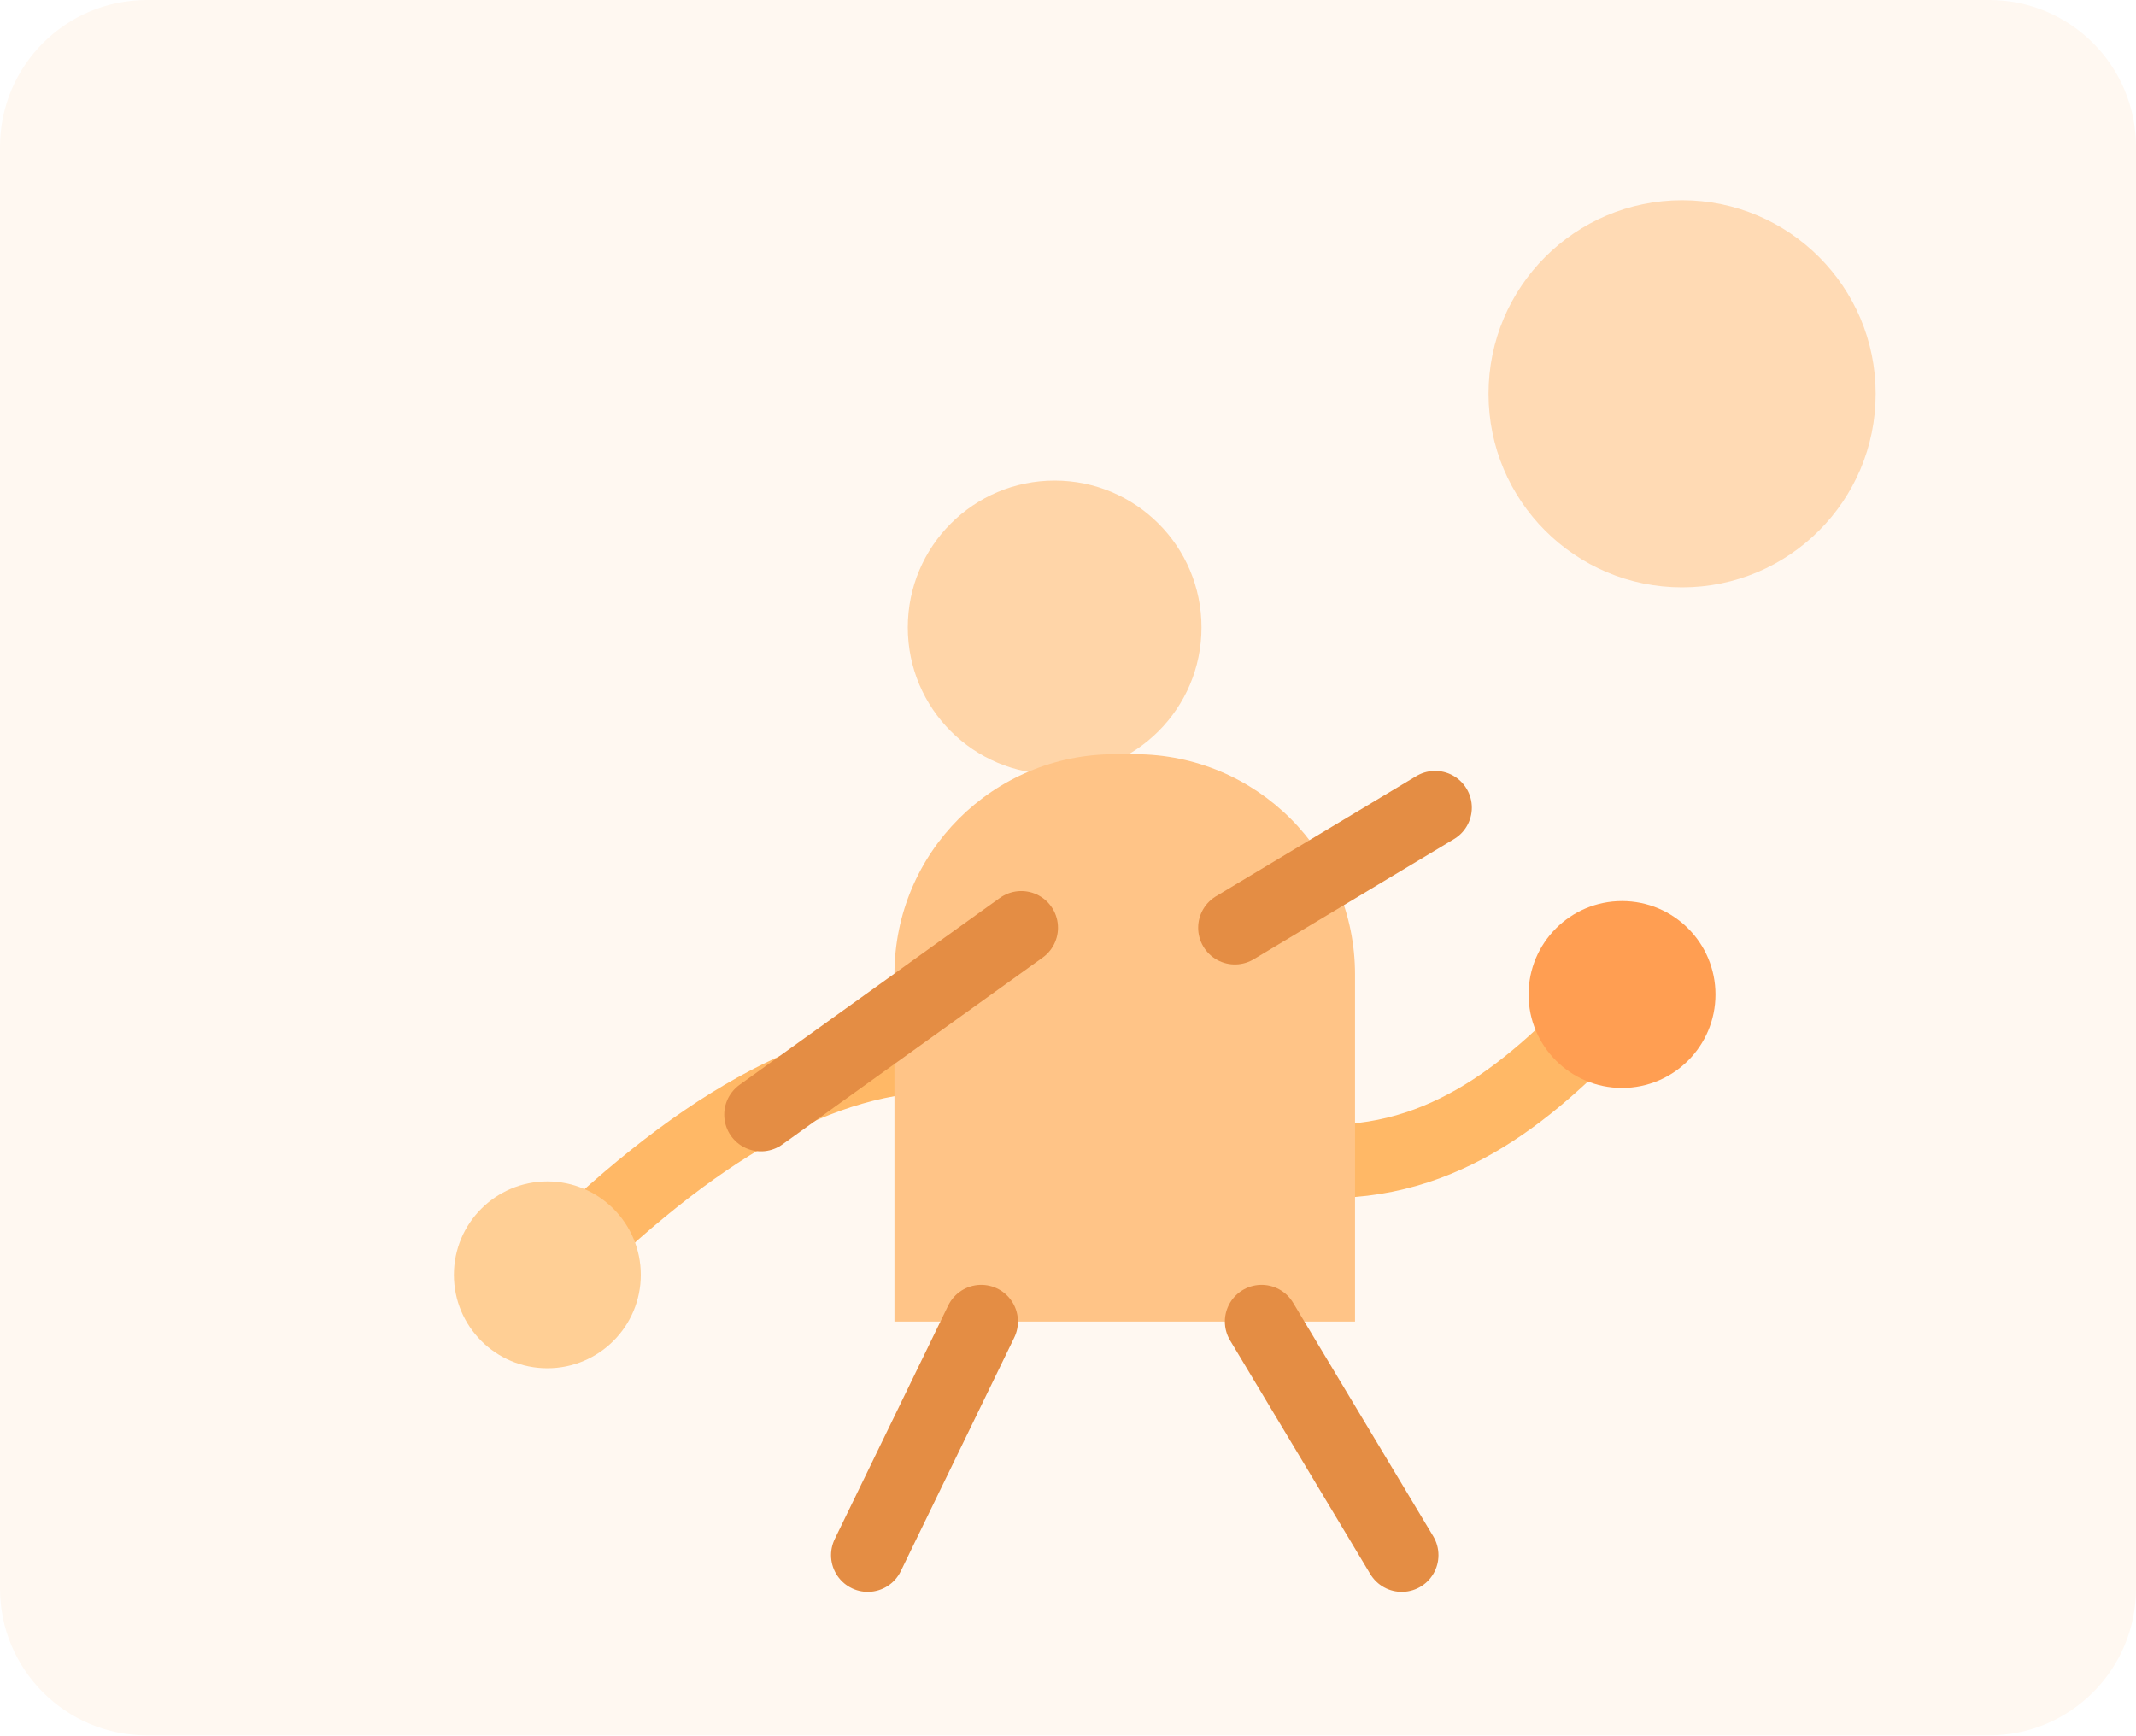
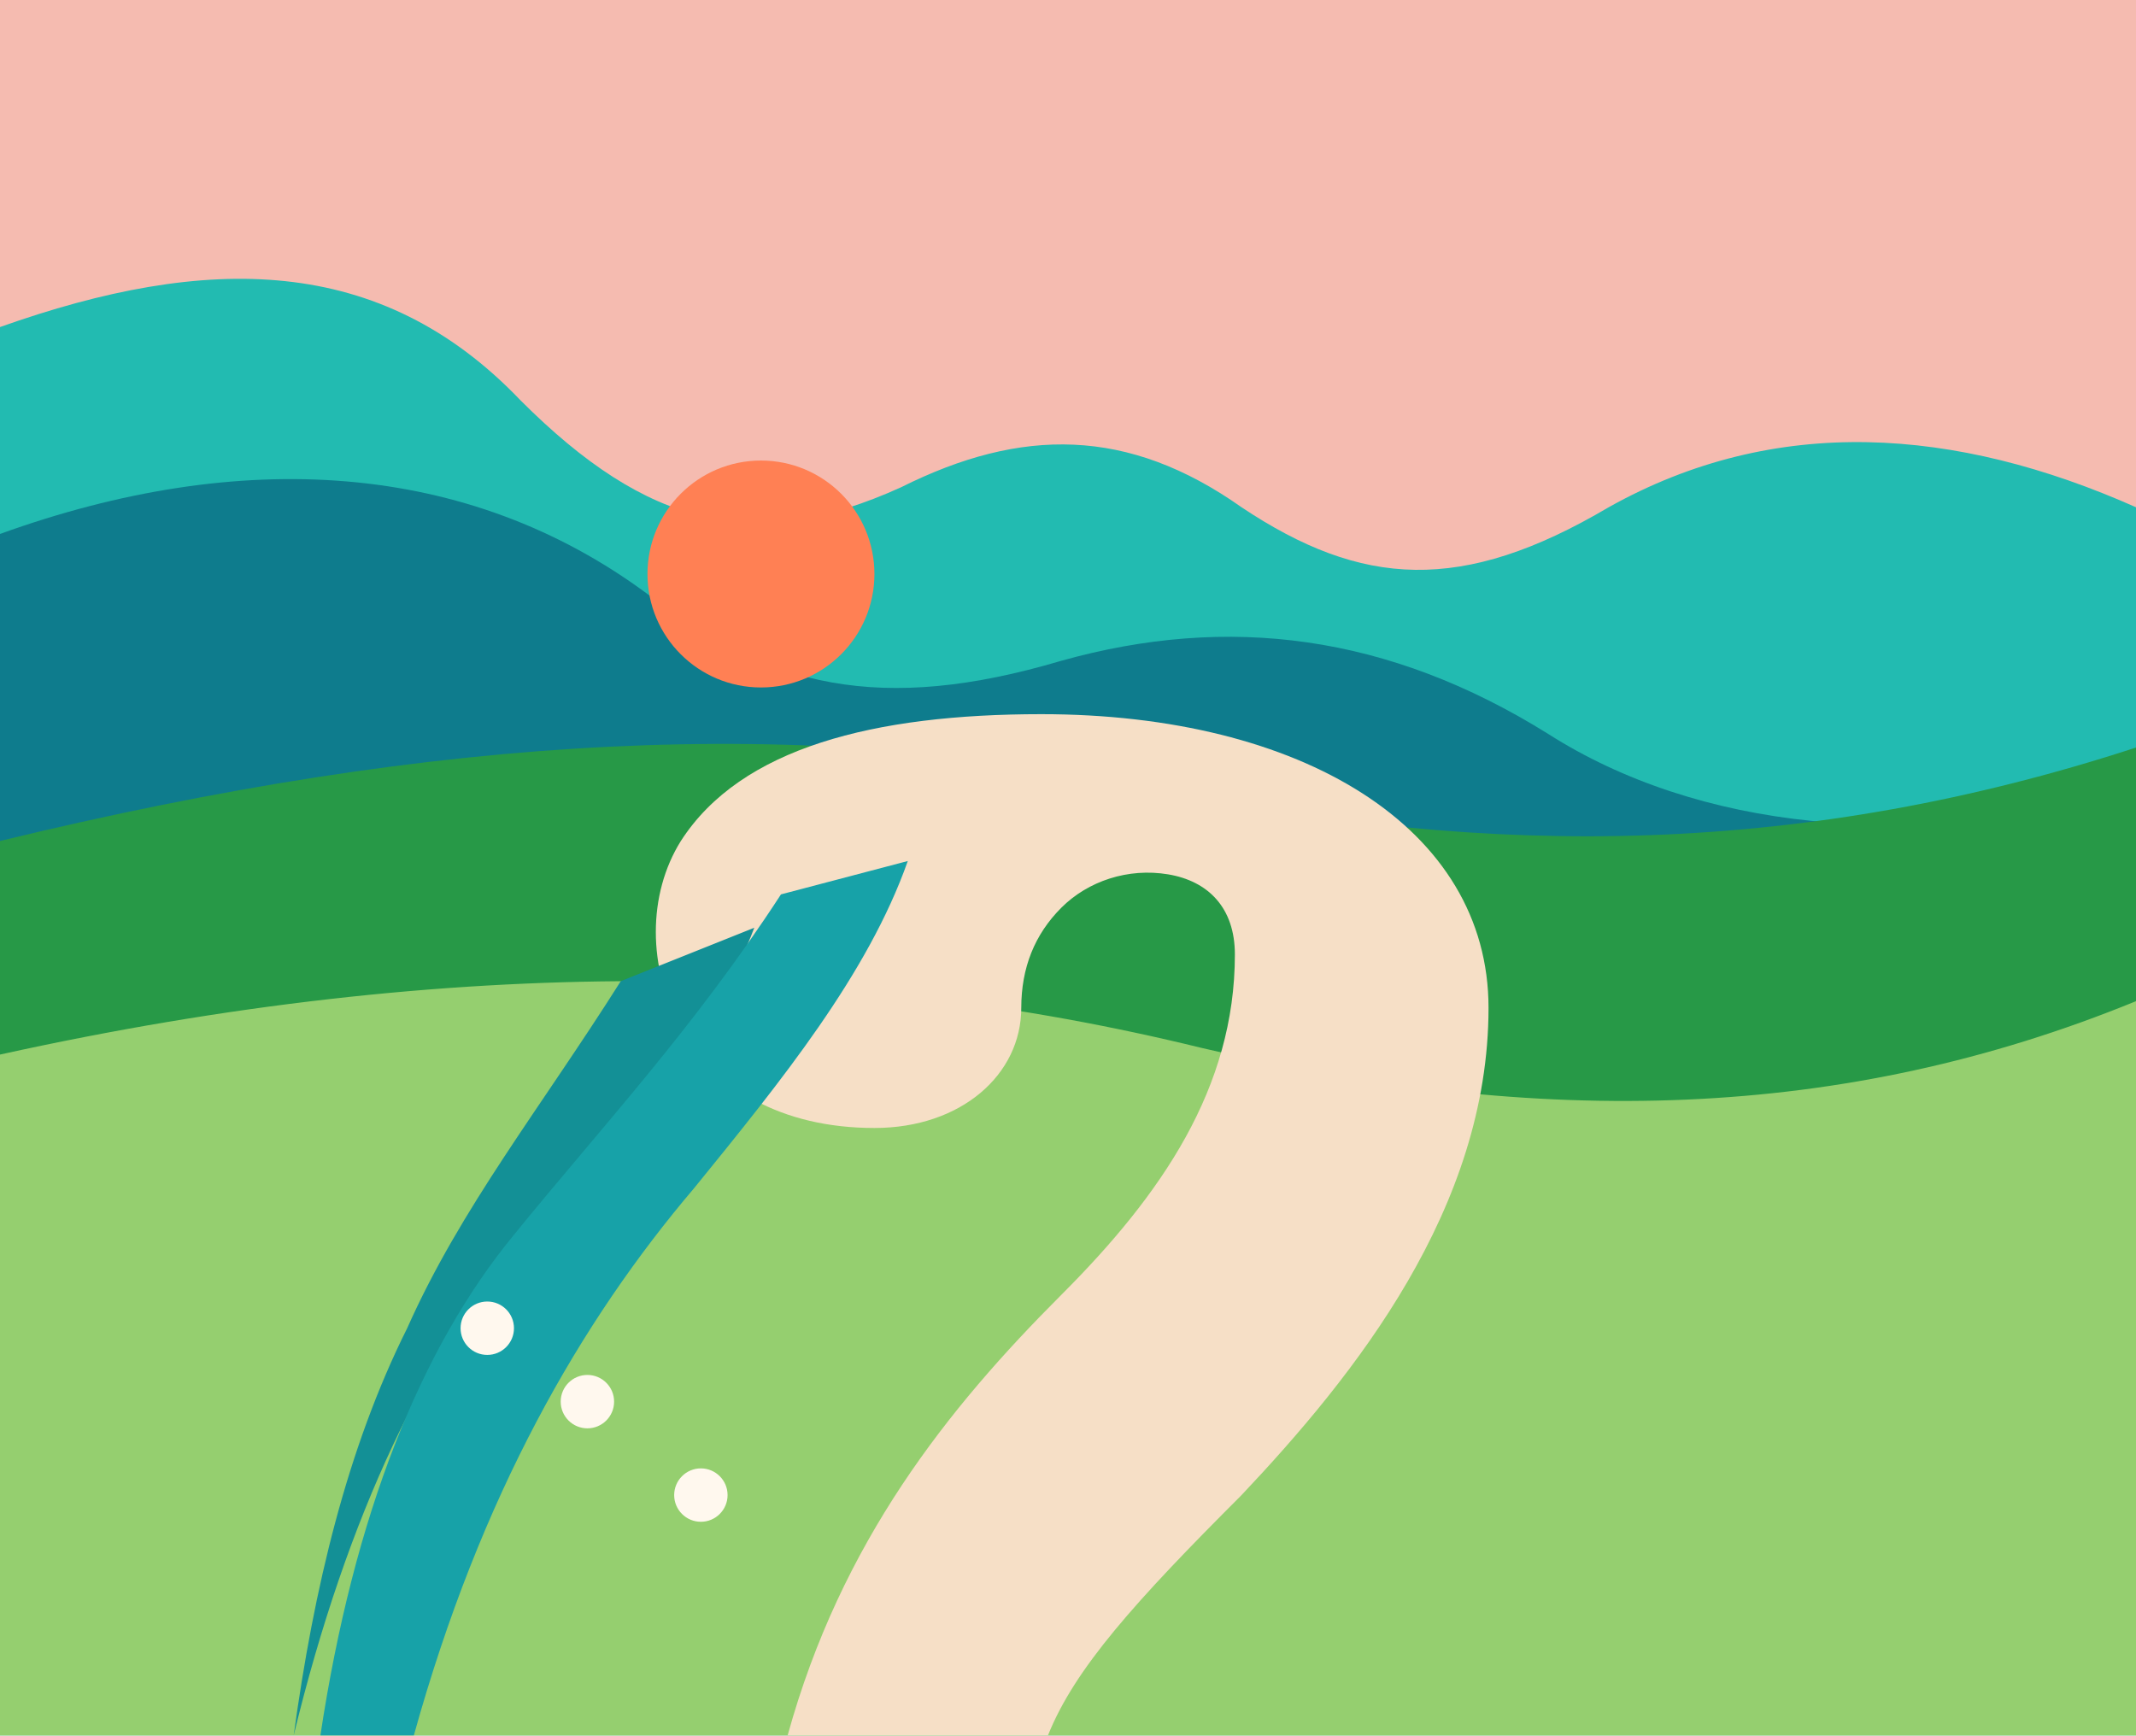
<svg xmlns="http://www.w3.org/2000/svg" width="640" height="520" viewBox="0 0 640 520" fill="none">
-   <rect width="640" height="520" rx="44" fill="#FFF8F1" />
-   <circle cx="504" cy="118" r="58" fill="#FFDAB4" />
-   <path d="M164 382C208 338 246 316 284 316C326 316 362 348 398 348C436 348 462 324 486 298" stroke="#FFB866" stroke-width="22" stroke-linecap="round" />
-   <circle cx="164" cy="382" r="28" fill="#FFCF95" />
-   <circle cx="486" cy="298" r="28" fill="#FF9E52" />
-   <circle cx="316" cy="188" r="44" fill="#FFD5A8" />
-   <path d="M268 292C268 255.49 297.49 226 334 226H340C376.51 226 406 255.49 406 292V396H268V292Z" fill="#FFC487" />
-   <path d="M294 396L260 466" stroke="#E48D44" stroke-width="22" stroke-linecap="round" />
-   <path d="M378 396L420 466" stroke="#E48D44" stroke-width="22" stroke-linecap="round" />
-   <path d="M306 278L228 334" stroke="#E48D44" stroke-width="22" stroke-linecap="round" />
-   <path d="M370 278L430 242" stroke="#E48D44" stroke-width="22" stroke-linecap="round" />
+   <rect width="640" height="520" rx="44" fill="#FCF3E9" />
+   <path d="M0 0H640V214C584 198 522 188 430 188C302 188 182 208 0 232V0Z" fill="#F5BBB0" />
+   <path d="M0 98C62 76 114 76 156 120C194 158 226 166 270 146C306 128 338 128 372 152C408 176 438 178 482 152C532 124 586 128 640 152V260H0V98Z" fill="#22BBB1" />
+   <path d="M0 160C72 134 140 138 194 178C230 206 264 214 318 198C368 184 416 190 464 220C508 248 572 256 640 236V316H0V160Z" fill="#0E7C8D" />
+   <circle cx="228" cy="172" r="34" fill="#FF8054" />
+   <path d="M0 252C132 220 240 214 346 236C448 258 542 256 640 224V520H0V252Z" fill="#279947" />
+   <path d="M0 316C136 286 254 288 360 314C462 338 552 336 640 300V520H0V316Z" fill="#95CF6F" />
+   <path d="M236 520C252 462 284 422 318 388C348 358 370 326 370 286C370 272 362 264 350 262C338 260 326 264 318 272C310 280 306 290 306 302C306 322 288 338 262 338C234 338 214 326 204 308C194 290 194 268 204 252C222 224 262 214 312 214C390 214 446 248 446 302C446 362 406 412 372 448C340 480 322 500 314 520H236Z" fill="#F6DFC6" />
+   <path d="M88 520C104 454 128 404 158 370C186 336 214 310 226 278L186 294C162 332 138 362 122 398C104 434 94 476 88 520H88Z" fill="#139096" />
+   <path d="M124 520C144 448 174 396 208 356C234 324 260 292 272 258L234 268C208 308 180 338 154 370C126 404 106 454 96 520H124Z" fill="#17A2A8" />
+   <circle cx="146" cy="398" r="8" fill="#FFF8EE" />
+   <circle cx="176" cy="420" r="8" fill="#FFF8EE" />
+   <circle cx="210" cy="448" r="8" fill="#FFF8EE" />
</svg>
